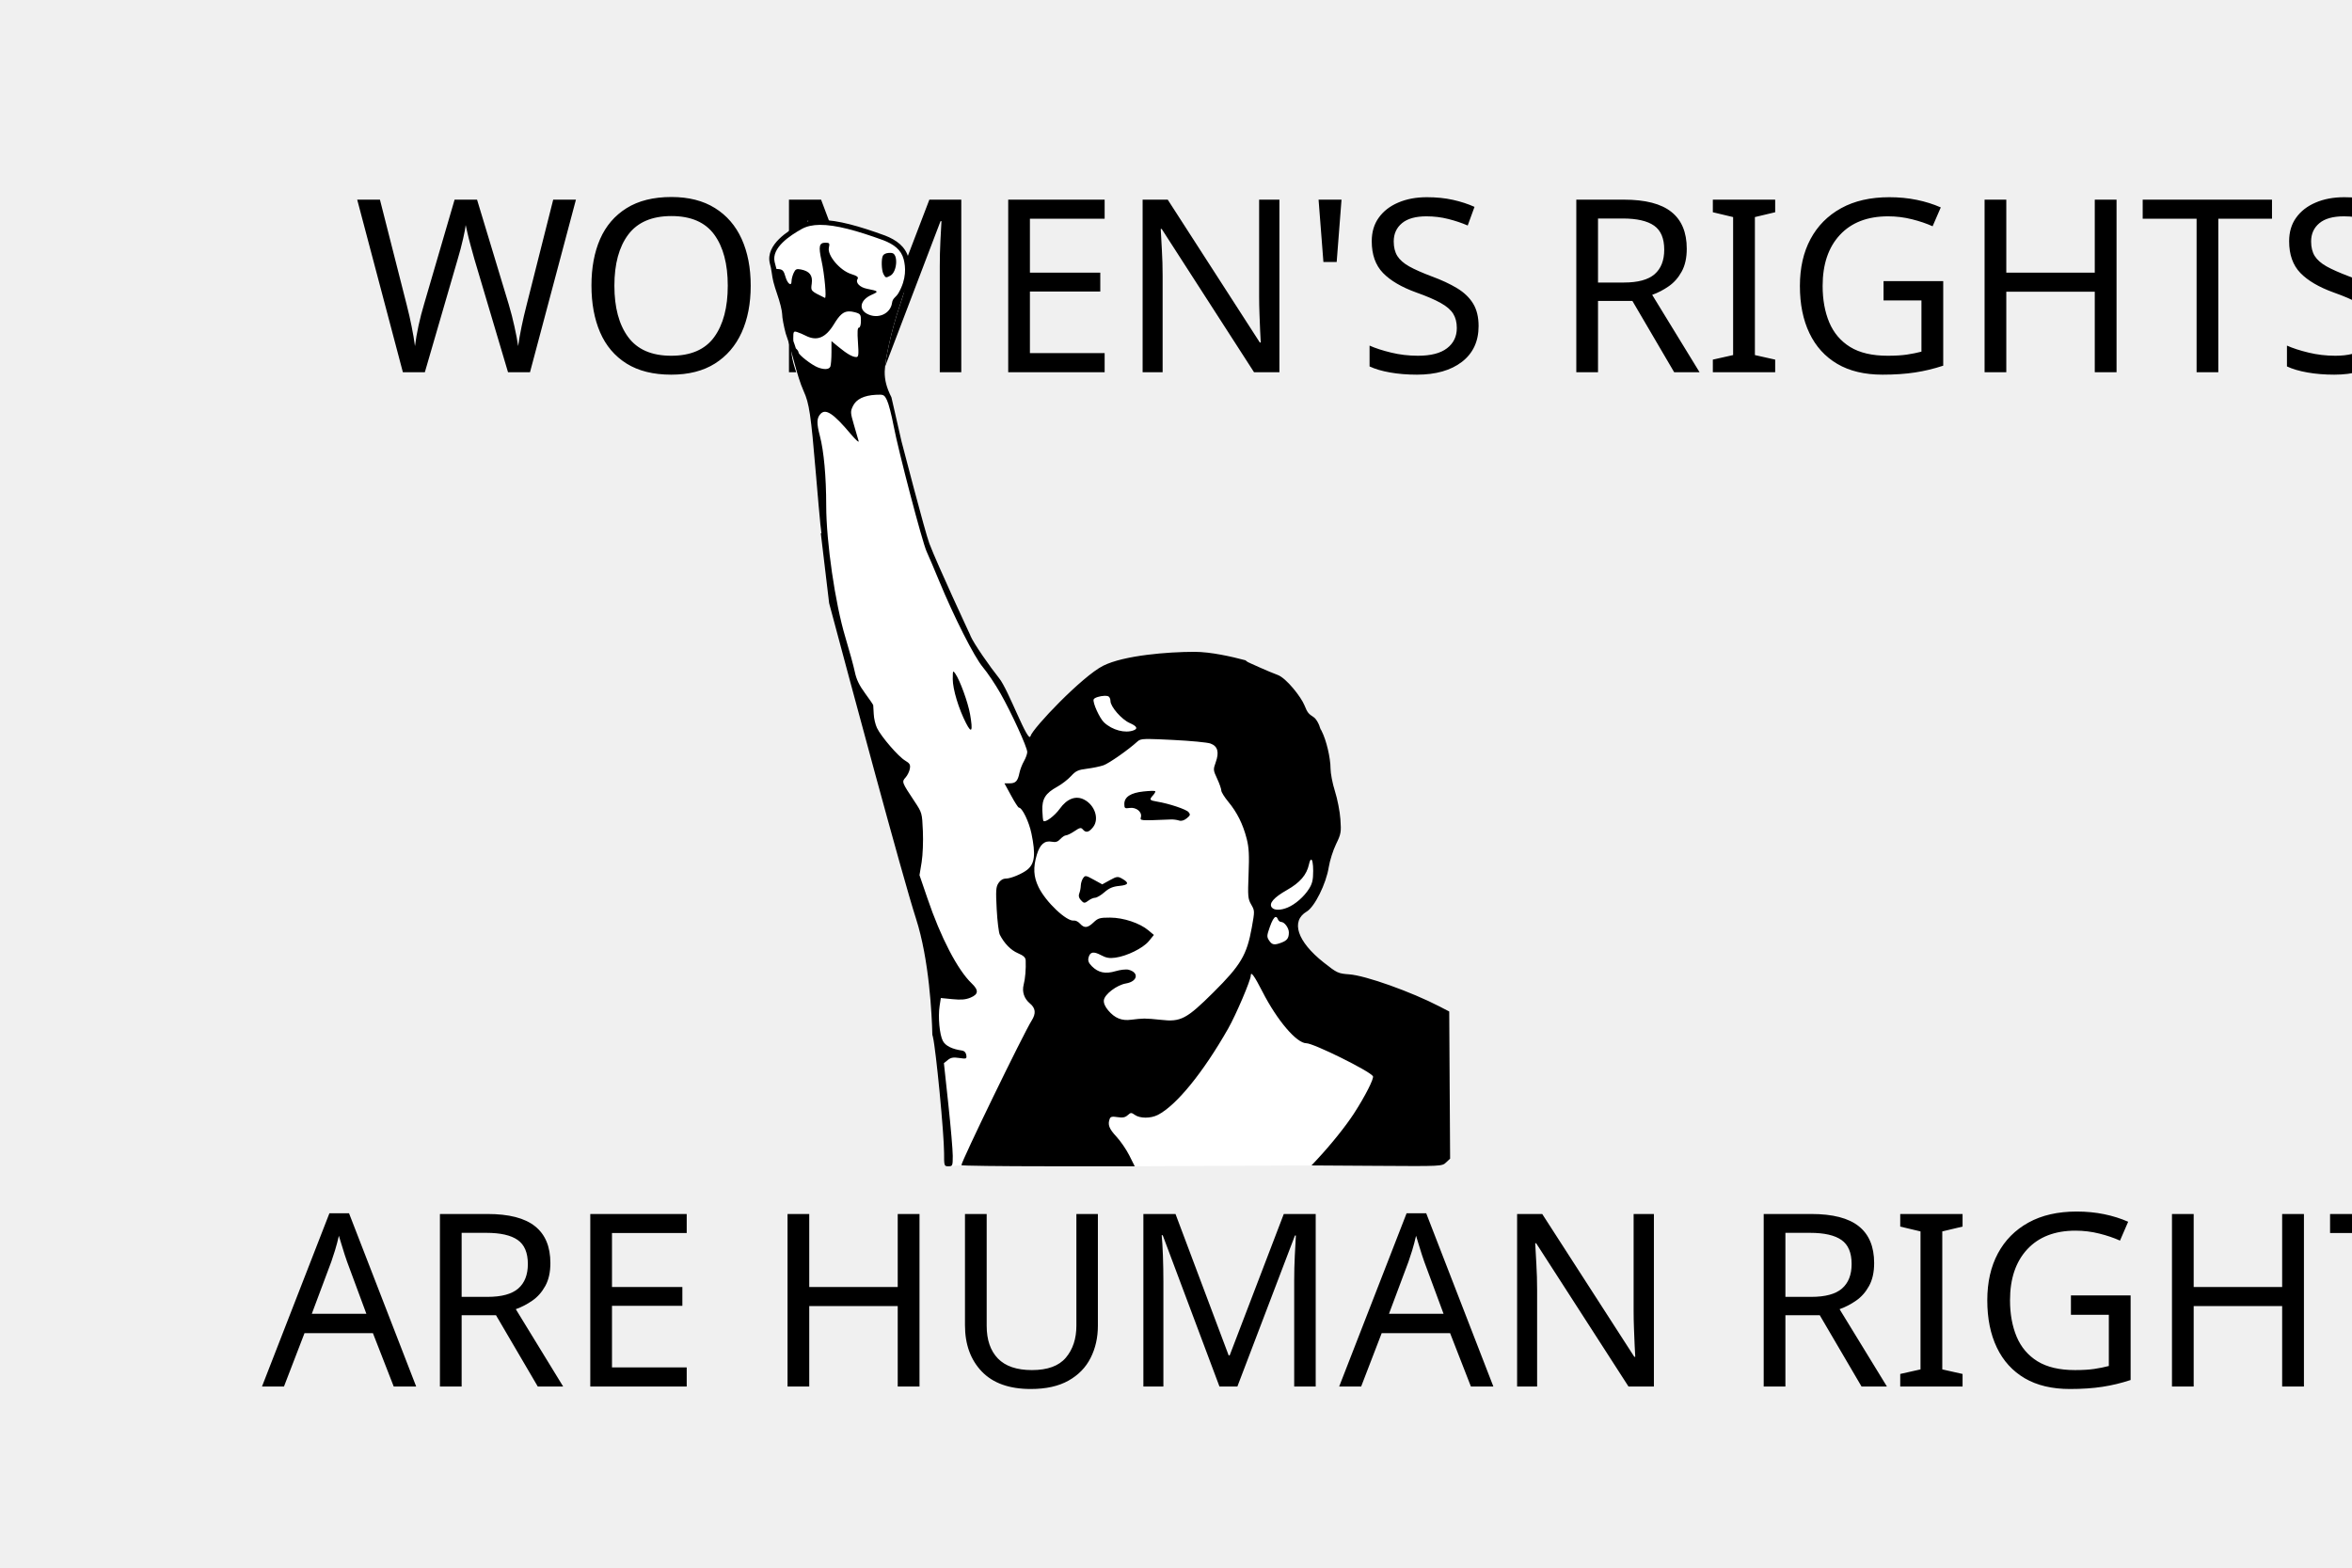
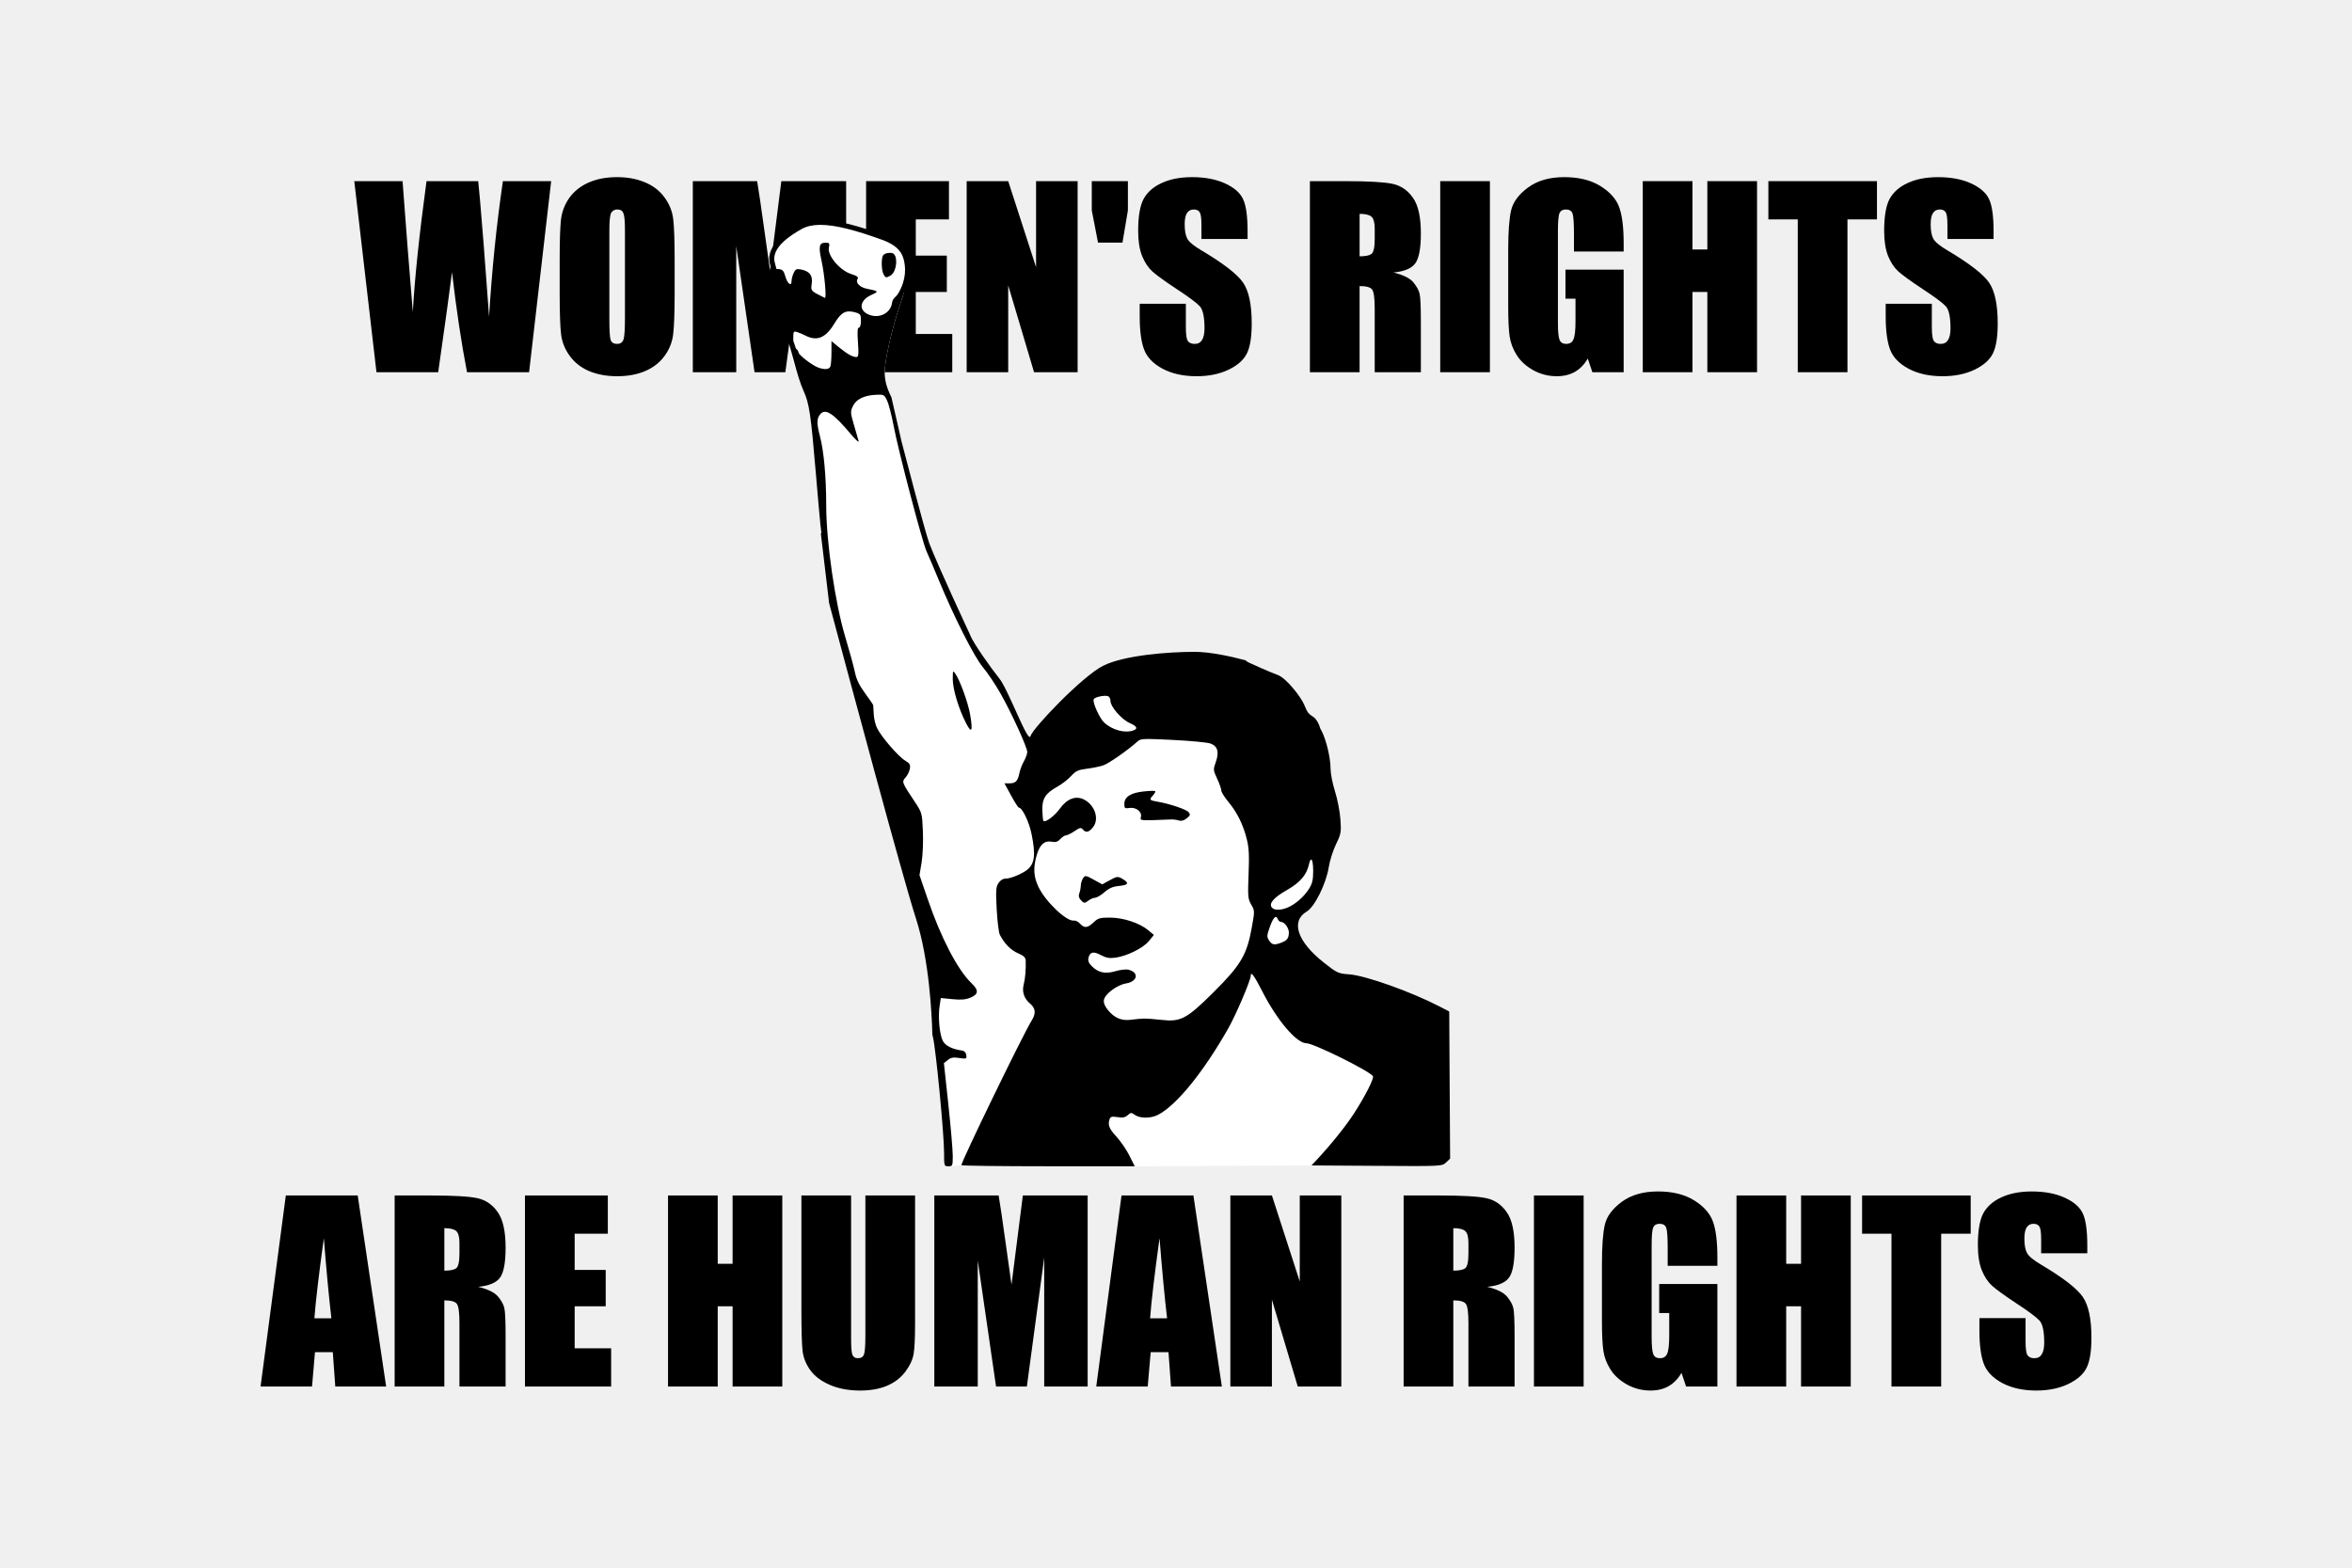
<svg xmlns="http://www.w3.org/2000/svg" width="6in" height="4in" viewBox="0 0 540 360" id="svg4154" version="1.1">
  <defs id="defs4156" />
  <g id="layer1" transform="translate(0,-692.3622)">
-     <text xml:space="preserve" style="font-style:normal;font-weight:normal;font-size:55.501px;line-height:0%;font-family:sans-serif;text-align:start;letter-spacing:0px;word-spacing:0px;text-anchor:start;fill:#000000;fill-opacity:1;stroke:none;stroke-width:1px;stroke-linecap:butt;stroke-linejoin:miter;stroke-opacity:1" x="81.341" y="777.837" id="text4803">
-       <tspan id="tspan4805" x="81.341" y="777.837" style="font-style:normal;font-variant:normal;font-weight:normal;font-stretch:condensed;font-family:Impact;-inkscape-font-specification:'Impact Condensed'">WOMEN'S RIGHTS</tspan>
-     </text>
-     <text id="text9567" y="1010.763" x="60.149" style="font-style:normal;font-weight:normal;font-size:55.501px;line-height:0%;font-family:sans-serif;text-align:start;letter-spacing:0px;word-spacing:0px;text-anchor:start;fill:#000000;fill-opacity:1;stroke:none;stroke-width:1px;stroke-linecap:butt;stroke-linejoin:miter;stroke-opacity:1" xml:space="preserve">
-       <tspan style="font-style:normal;font-variant:normal;font-weight:normal;font-stretch:condensed;font-family:Impact;-inkscape-font-specification:'Impact Condensed'" y="1010.763" x="60.149" id="tspan9569">ARE HUMAN RIGHTS</tspan>
-     </text>
+     <g style="font-style:normal;font-weight:normal;font-size:55.501px;line-height:0%;font-family:sans-serif;text-align:start;letter-spacing:0px;word-spacing:0px;text-anchor:start;fill:#000000;fill-opacity:1;stroke:none;stroke-width:1px;stroke-linecap:butt;stroke-linejoin:miter;stroke-opacity:1" id="text4803">
+       <path d="m 126.544,733.962 -5.068,43.875 -14.255,0 q -1.951,-10.108 -3.442,-22.981 -0.678,5.501 -3.171,22.981 l -14.173,0 -5.095,-43.875 11.084,0 1.165,15.312 1.192,14.77 q 0.623,-11.463 3.144,-30.081 l 11.87,0 q 0.244,1.924 1.247,14.472 l 1.247,16.667 q 0.949,-15.908 3.171,-31.138 l 11.084,0 z" style="font-style:normal;font-variant:normal;font-weight:normal;font-stretch:condensed;font-family:Impact;-inkscape-font-specification:'Impact Condensed'" id="path4170" />
+       <path d="m 154.891,759.653 q 0,6.612 -0.325,9.377 -0.298,2.737 -1.951,5.014 -1.626,2.276 -4.417,3.496 -2.791,1.22 -6.504,1.22 -3.523,0 -6.341,-1.138 -2.791,-1.165 -4.499,-3.469 -1.707,-2.304 -2.033,-5.014 -0.325,-2.71 -0.325,-9.485 l 0,-7.507 q 0,-6.612 0.298,-9.35 0.325,-2.764 1.951,-5.041 1.653,-2.276 4.444,-3.496 2.791,-1.22 6.504,-1.22 3.523,0 6.314,1.165 2.818,1.138 4.526,3.442 1.707,2.304 2.033,5.014 0.325,2.71 0.325,9.485 l 0,7.507 z m -11.409,-14.417 q 0,-3.062 -0.352,-3.902 -0.325,-0.867 -1.382,-0.867 -0.894,0 -1.382,0.705 -0.461,0.678 -0.461,4.065 l 0,20.488 q 0,3.821 0.298,4.715 0.325,0.894 1.463,0.894 1.165,0 1.491,-1.03 0.325,-1.03 0.325,-4.905 l 0,-20.163 z" style="font-style:normal;font-variant:normal;font-weight:normal;font-stretch:condensed;font-family:Impact;-inkscape-font-specification:'Impact Condensed'" id="path4172" />
+       <path d="m 194.268,733.962 0,43.875 -9.973,0 0,-29.621 -3.984,29.621 -7.073,0 -4.201,-28.943 0,28.943 -9.973,0 0,-43.875 14.77,0 q 0.65,3.957 1.382,9.323 l 1.572,11.165 2.602,-20.488 14.878,0 z" style="font-style:normal;font-variant:normal;font-weight:normal;font-stretch:condensed;font-family:Impact;-inkscape-font-specification:'Impact Condensed'" id="path4174" />
+       <path d="m 198.848,733.962 19.024,0 0,8.781 -7.615,0 0,8.32 7.127,0 0,8.347 -7.127,0 0,9.648 8.374,0 0,8.78 -19.783,0 0,-43.875 z" style="font-style:normal;font-variant:normal;font-weight:normal;font-stretch:condensed;font-family:Impact;-inkscape-font-specification:'Impact Condensed'" id="path4176" />
+       <path d="m 247.412,733.962 0,43.875 -10,0 -5.935,-19.946 0,19.946 -9.539,0 0,-43.875 9.539,0 6.396,19.756 0,-19.756 9.539,0 z" style="font-style:normal;font-variant:normal;font-weight:normal;font-stretch:condensed;font-family:Impact;-inkscape-font-specification:'Impact Condensed'" id="path4178" />
+       <path d="m 252.1,748.081 -1.436,-7.398 0,-6.721 8.293,0 0,6.721 -1.247,7.398 -5.61,0 z" style="font-style:normal;font-variant:normal;font-weight:normal;font-stretch:condensed;font-family:Impact;-inkscape-font-specification:'Impact Condensed'" id="path4180" />
+       <path d="m 286.436,747.241 -10.596,0 0,-3.252 q 0,-2.276 -0.406,-2.9 -0.407,-0.623 -1.355,-0.623 -1.03,0 -1.572,0.84 -0.515,0.84 -0.515,2.547 0,2.195 0.596,3.306 0.569,1.111 3.225,2.683 7.615,4.526 9.594,7.425 1.978,2.9 1.978,9.35 0,4.688 -1.111,6.911 -1.084,2.222 -4.228,3.74 -3.144,1.491 -7.317,1.491 -4.58,0 -7.832,-1.734 -3.225,-1.734 -4.228,-4.417 -1.003,-2.683 -1.003,-7.615 l 0,-2.873 10.596,0 0,5.339 q 0,2.466 0.434,3.171 0.461,0.705 1.599,0.705 1.138,0 1.68,-0.894 0.569,-0.894 0.569,-2.656 0,-3.875 -1.057,-5.068 -1.084,-1.192 -5.339,-3.984 -4.255,-2.818 -5.637,-4.092 -1.382,-1.274 -2.304,-3.523 -0.894,-2.249 -0.894,-5.745 0,-5.041 1.274,-7.371 1.301,-2.331 4.173,-3.631 2.873,-1.328 6.938,-1.328 4.444,0 7.561,1.436 3.144,1.436 4.146,3.631 1.03,2.168 1.03,7.398 l 0,1.734 z" style="font-style:normal;font-variant:normal;font-weight:normal;font-stretch:condensed;font-family:Impact;-inkscape-font-specification:'Impact Condensed'" id="path4182" />
+       <path d="m 300.745,733.962 8.076,0 q 8.076,0 10.921,0.623 2.873,0.623 4.661,3.198 1.816,2.547 1.816,8.157 0,5.122 -1.274,6.883 -1.274,1.762 -5.014,2.114 3.388,0.84 4.553,2.249 1.165,1.409 1.436,2.602 0.298,1.165 0.298,6.477 l 0,11.572 -10.596,0 0,-14.58 q 0,-3.523 -0.569,-4.363 -0.542,-0.84 -2.9,-0.84 l 0,19.783 -11.409,0 0,-43.875 z m 11.409,7.507 0,9.756 q 1.924,0 2.683,-0.515 0.786,-0.542 0.786,-3.442 l 0,-2.412 q 0,-2.087 -0.759,-2.737 -0.732,-0.65 -2.71,-0.65 z" style="font-style:normal;font-variant:normal;font-weight:normal;font-stretch:condensed;font-family:Impact;-inkscape-font-specification:'Impact Condensed'" id="path4184" />
+       <path d="m 342.073,733.962 0,43.875 -11.409,0 0,-43.875 11.409,0 z" style="font-style:normal;font-variant:normal;font-weight:normal;font-stretch:condensed;font-family:Impact;-inkscape-font-specification:'Impact Condensed'" id="path4186" />
+       <path d="m 372.778,750.114 -11.409,0 0,-3.984 q 0,-3.767 -0.325,-4.715 -0.325,-0.949 -1.545,-0.949 -1.057,0 -1.436,0.813 -0.379,0.813 -0.379,4.173 l 0,21.057 q 0,2.954 0.379,3.902 0.379,0.921 1.518,0.921 1.247,0 1.68,-1.057 0.461,-1.057 0.461,-4.119 l 0,-5.203 -2.304,0 0,-6.667 13.36,0 0,23.55 -7.182,0 -1.057,-3.144 q -1.165,2.033 -2.954,3.062 -1.762,1.003 -4.173,1.003 -2.873,0 -5.393,-1.382 -2.493,-1.409 -3.794,-3.469 -1.301,-2.06 -1.626,-4.309 -0.325,-2.276 -0.325,-6.802 l 0,-13.035 q 0,-6.287 0.678,-9.133 0.678,-2.846 3.875,-5.203 3.225,-2.385 8.32,-2.385 5.014,0 8.32,2.06 3.306,2.06 4.309,4.905 1.003,2.818 1.003,8.211 l 0,1.897 z" style="font-style:normal;font-variant:normal;font-weight:normal;font-stretch:condensed;font-family:Impact;-inkscape-font-specification:'Impact Condensed'" id="path4188" />
+       <path d="m 403.401,733.962 0,43.875 -11.409,0 0,-18.428 -3.415,0 0,18.428 -11.409,0 0,-43.875 11.409,0 0,15.691 3.415,0 0,-15.691 11.409,0 z" style="font-style:normal;font-variant:normal;font-weight:normal;font-stretch:condensed;font-family:Impact;-inkscape-font-specification:'Impact Condensed'" id="path4190" />
+       <path d="m 430.935,733.962 0,8.781 -6.775,0 0,35.095 -11.409,0 0,-35.095 -6.748,0 0,-8.781 24.932,0 z" style="font-style:normal;font-variant:normal;font-weight:normal;font-stretch:condensed;font-family:Impact;-inkscape-font-specification:'Impact Condensed'" id="path4192" />
+       <path d="m 457.71,747.241 -10.596,0 0,-3.252 q 0,-2.276 -0.406,-2.9 -0.407,-0.623 -1.355,-0.623 -1.03,0 -1.572,0.84 -0.515,0.84 -0.515,2.547 0,2.195 0.596,3.306 0.569,1.111 3.225,2.683 7.615,4.526 9.594,7.425 1.978,2.9 1.978,9.35 0,4.688 -1.111,6.911 -1.084,2.222 -4.228,3.74 -3.144,1.491 -7.317,1.491 -4.58,0 -7.832,-1.734 -3.225,-1.734 -4.228,-4.417 -1.003,-2.683 -1.003,-7.615 l 0,-2.873 10.596,0 0,5.339 q 0,2.466 0.434,3.171 0.461,0.705 1.599,0.705 1.138,0 1.68,-0.894 0.569,-0.894 0.569,-2.656 0,-3.875 -1.057,-5.068 -1.084,-1.192 -5.339,-3.984 -4.255,-2.818 -5.637,-4.092 -1.382,-1.274 -2.304,-3.523 -0.894,-2.249 -0.894,-5.745 0,-5.041 1.274,-7.371 1.301,-2.331 4.173,-3.631 2.873,-1.328 6.938,-1.328 4.444,0 7.561,1.436 3.144,1.436 4.146,3.631 1.03,2.168 1.03,7.398 l 0,1.734 z" style="font-style:normal;font-variant:normal;font-weight:normal;font-stretch:condensed;font-family:Impact;-inkscape-font-specification:'Impact Condensed'" id="path4194" />
+     </g>
+     <g style="font-style:normal;font-weight:normal;font-size:55.501px;line-height:0%;font-family:sans-serif;text-align:start;letter-spacing:0px;word-spacing:0px;text-anchor:start;fill:#000000;fill-opacity:1;stroke:none;stroke-width:1px;stroke-linecap:butt;stroke-linejoin:miter;stroke-opacity:1" id="text9567">
+       <path d="m 82.127,966.887 6.531,43.875 -11.68,0 -0.569,-7.886 -4.092,0 -0.678,7.886 -11.816,0 5.799,-43.875 16.504,0 z m -6.043,28.211 q -0.867,-7.453 -1.734,-18.401 -1.734,12.575 -2.168,18.401 l 3.902,0 z" style="font-style:normal;font-variant:normal;font-weight:normal;font-stretch:condensed;font-family:Impact;-inkscape-font-specification:'Impact Condensed'" id="path4141" />
+       <path d="m 90.609,966.887 8.076,0 q 8.076,0 10.921,0.623 2.873,0.623 4.661,3.198 1.816,2.547 1.816,8.157 0,5.122 -1.274,6.883 -1.274,1.762 -5.014,2.114 3.388,0.84 4.553,2.249 1.165,1.409 1.436,2.602 0.298,1.165 0.298,6.477 l 0,11.572 -10.596,0 0,-14.58 q 0,-3.523 -0.569,-4.363 -0.542,-0.84 -2.9,-0.84 l 0,19.783 -11.409,0 0,-43.875 z m 11.409,7.507 0,9.756 q 1.924,0 2.683,-0.515 0.786,-0.542 0.786,-3.442 l 0,-2.412 q 0,-2.087 -0.759,-2.737 -0.732,-0.65 -2.71,-0.65 z" style="font-style:normal;font-variant:normal;font-weight:normal;font-stretch:condensed;font-family:Impact;-inkscape-font-specification:'Impact Condensed'" id="path4143" />
+       <path d="m 120.528,966.887 19.024,0 0,8.78 -7.615,0 0,8.32 7.127,0 0,8.347 -7.127,0 0,9.648 8.374,0 0,8.78 -19.783,0 0,-43.875 z" style="font-style:normal;font-variant:normal;font-weight:normal;font-stretch:condensed;font-family:Impact;-inkscape-font-specification:'Impact Condensed'" id="path4145" />
+       <path d="m 179.607,966.887 0,43.875 -11.409,0 0,-18.428 -3.415,0 0,18.428 -11.409,0 0,-43.875 11.409,0 0,15.691 3.415,0 0,-15.691 11.409,0 z" style="font-style:normal;font-variant:normal;font-weight:normal;font-stretch:condensed;font-family:Impact;-inkscape-font-specification:'Impact Condensed'" id="path4147" />
+       <path d="m 210.095,966.887 0,29.323 q 0,4.986 -0.325,7.019 -0.325,2.005 -1.924,4.146 -1.599,2.114 -4.228,3.225 -2.602,1.084 -6.152,1.084 -3.93,0 -6.938,-1.301 -3.008,-1.301 -4.499,-3.388 -1.491,-2.087 -1.762,-4.39 -0.271,-2.331 -0.271,-9.756 l 0,-25.962 11.409,0 0,32.9 q 0,2.873 0.298,3.686 0.325,0.786 1.274,0.786 1.084,0 1.382,-0.867 0.325,-0.894 0.325,-4.173 l 0,-32.331 11.409,0 z" style="font-style:normal;font-variant:normal;font-weight:normal;font-stretch:condensed;font-family:Impact;-inkscape-font-specification:'Impact Condensed'" id="path4149" />
+       <path d="m 249.715,966.887 0,43.875 -9.973,0 0,-29.621 -3.984,29.621 -7.073,0 -4.201,-28.943 0,28.943 -9.973,0 0,-43.875 14.77,0 q 0.65,3.957 1.382,9.323 l 1.572,11.165 2.602,-20.488 14.878,0 z" style="font-style:normal;font-variant:normal;font-weight:normal;font-stretch:condensed;font-family:Impact;-inkscape-font-specification:'Impact Condensed'" id="path4151" />
+       <path d="m 273.997,966.887 6.531,43.875 -11.68,0 -0.569,-7.886 -4.092,0 -0.678,7.886 -11.816,0 5.799,-43.875 16.504,0 z m -6.043,28.211 q -0.867,-7.453 -1.734,-18.401 -1.734,12.575 -2.168,18.401 l 3.902,0 z" style="font-style:normal;font-variant:normal;font-weight:normal;font-stretch:condensed;font-family:Impact;-inkscape-font-specification:'Impact Condensed'" id="path4153" />
+       <path d="m 307.954,966.887 0,43.875 -10,0 -5.935,-19.946 0,19.946 -9.539,0 0,-43.875 9.539,0 6.396,19.756 0,-19.756 9.539,0 z" style="font-style:normal;font-variant:normal;font-weight:normal;font-stretch:condensed;font-family:Impact;-inkscape-font-specification:'Impact Condensed'" id="path4155" />
+       <path d="m 322.263,966.887 8.076,0 q 8.076,0 10.921,0.623 2.873,0.623 4.661,3.198 1.816,2.547 1.816,8.157 0,5.122 -1.274,6.883 -1.274,1.762 -5.014,2.114 3.388,0.84 4.553,2.249 1.165,1.409 1.436,2.602 0.298,1.165 0.298,6.477 l 0,11.572 -10.596,0 0,-14.58 q 0,-3.523 -0.569,-4.363 -0.542,-0.84 -2.9,-0.84 l 0,19.783 -11.409,0 0,-43.875 z m 11.409,7.507 0,9.756 q 1.924,0 2.683,-0.515 0.786,-0.542 0.786,-3.442 l 0,-2.412 q 0,-2.087 -0.759,-2.737 -0.732,-0.65 -2.71,-0.65 z" style="font-style:normal;font-variant:normal;font-weight:normal;font-stretch:condensed;font-family:Impact;-inkscape-font-specification:'Impact Condensed'" id="path4157" />
+       <path d="m 363.591,966.887 0,43.875 -11.409,0 0,-43.875 11.409,0 z" style="font-style:normal;font-variant:normal;font-weight:normal;font-stretch:condensed;font-family:Impact;-inkscape-font-specification:'Impact Condensed'" id="path4159" />
+       <path d="m 394.296,983.039 -11.409,0 0,-3.984 q 0,-3.767 -0.325,-4.715 -0.325,-0.949 -1.545,-0.949 -1.057,0 -1.436,0.813 -0.379,0.813 -0.379,4.173 l 0,21.057 q 0,2.954 0.379,3.902 0.379,0.921 1.518,0.921 1.247,0 1.68,-1.057 0.461,-1.057 0.461,-4.119 l 0,-5.203 -2.304,0 0,-6.667 13.36,0 0,23.55 -7.182,0 -1.057,-3.144 q -1.165,2.033 -2.954,3.062 -1.762,1.003 -4.173,1.003 -2.873,0 -5.393,-1.382 -2.493,-1.409 -3.794,-3.469 -1.301,-2.06 -1.626,-4.309 -0.325,-2.276 -0.325,-6.802 l 0,-13.035 q 0,-6.287 0.678,-9.133 0.678,-2.846 3.875,-5.203 3.225,-2.385 8.32,-2.385 5.014,0 8.32,2.06 3.306,2.06 4.309,4.905 1.003,2.818 1.003,8.211 l 0,1.897 z" style="font-style:normal;font-variant:normal;font-weight:normal;font-stretch:condensed;font-family:Impact;-inkscape-font-specification:'Impact Condensed'" id="path4161" />
+       <path d="m 424.919,966.887 0,43.875 -11.409,0 0,-18.428 -3.415,0 0,18.428 -11.409,0 0,-43.875 11.409,0 0,15.691 3.415,0 0,-15.691 11.409,0 z" style="font-style:normal;font-variant:normal;font-weight:normal;font-stretch:condensed;font-family:Impact;-inkscape-font-specification:'Impact Condensed'" id="path4163" />
+       <path d="m 452.453,966.887 0,8.78 -6.775,0 0,35.095 -11.409,0 0,-35.095 -6.748,0 0,-8.78 24.932,0 z" style="font-style:normal;font-variant:normal;font-weight:normal;font-stretch:condensed;font-family:Impact;-inkscape-font-specification:'Impact Condensed'" id="path4165" />
+       <path d="m 479.228,980.166 -10.596,0 0,-3.252 q 0,-2.276 -0.407,-2.9 -0.406,-0.623 -1.355,-0.623 -1.03,0 -1.572,0.84 -0.515,0.84 -0.515,2.547 0,2.195 0.596,3.306 0.569,1.111 3.225,2.683 7.615,4.526 9.594,7.425 1.978,2.9 1.978,9.35 0,4.688 -1.111,6.911 -1.084,2.222 -4.228,3.74 -3.144,1.49 -7.317,1.49 -4.58,0 -7.832,-1.734 -3.225,-1.734 -4.228,-4.417 -1.003,-2.683 -1.003,-7.615 l 0,-2.873 10.596,0 0,5.339 q 0,2.466 0.434,3.171 0.461,0.705 1.599,0.705 1.138,0 1.68,-0.894 0.569,-0.894 0.569,-2.656 0,-3.875 -1.057,-5.068 -1.084,-1.192 -5.339,-3.984 -4.255,-2.818 -5.637,-4.092 -1.382,-1.274 -2.304,-3.523 -0.894,-2.249 -0.894,-5.745 0,-5.041 1.274,-7.371 1.301,-2.331 4.173,-3.631 2.873,-1.328 6.938,-1.328 4.444,0 7.561,1.436 3.144,1.436 4.146,3.631 1.03,2.168 1.03,7.398 l 0,1.734 z" style="font-style:normal;font-variant:normal;font-weight:normal;font-stretch:condensed;font-family:Impact;-inkscape-font-specification:'Impact Condensed'" id="path4167" />
+     </g>
    <g id="g9708" transform="matrix(0.3824352,0,0,0.3824352,120.95,662.564)">
      <path id="path9710" d="m 175.88,211.44 c -4.494,0.049 -8.357,0.878 -11.531,2.656 -6.768,3.791 -19.23,11.543 -17.031,21.438 0.35,1.575 0.839,3.285 1.344,5.031 0.003,0.01 -0.003,0.022 0,0.031 -0.067,0.382 -0.097,0.874 -0.094,1.5 0.008,1.612 1.392,6.887 3.094,11.75 1.701,4.864 3.107,10.466 3.125,12.469 0.017,2.003 0.969,7.178 2.094,11.469 1.125,4.292 2.022,9.48 2.031,11.531 0.02,4.303 3.112,14.231 7.312,23.5 3.342,7.374 4.283,13.544 7.344,49.75 1.161,13.733 2.354,27.356 2.688,30.25 l 0.625,5.25 -0.375,0.094 5,41.969 c 11.967,44.752 43.994,164.19 52.094,189.22 8.003,24.738 9.576,57.866 9.875,69.906 0.113,0.445 0.237,0.9 0.344,1.344 1.821,7.581 6.676,58.07 6.688,69.531 0.01,7.905 2.594,8.094 2.594,8.094 l 7.812,-0.656 c 0,0 23.412,0.656 52.031,0.656 l 52.031,0 106.12,-0.5 39.188,0.25 c 39.085,0.272 39.167,0.249 41.594,-2.031 l 2.438,-2.281 -0.281,-44.188 -0.25,-44.188 -5.719,-2.969 c -17.2,-8.909 -44.432,-18.614 -54.312,-19.344 -6.692,-0.495 -7.268,-0.746 -15.375,-7.156 -15.832,-12.519 -19.919,-24.784 -10.125,-30.562 4.738,-2.795 11.618,-16.662 13.188,-26.562 0.63,-3.978 2.607,-10.201 4.375,-13.844 3.021,-6.223 3.186,-7.142 2.625,-15.094 -0.329,-4.656 -1.82,-12.205 -3.281,-16.781 -1.461,-4.575 -2.609,-10.639 -2.625,-13.5 -0.036,-6.606 -2.519,-17.056 -5.312,-22.531 -0.181,-0.355 -0.32,-0.638 -0.469,-0.938 l -0.188,-0.125 c 0,0 -0.109,-0.335 -0.219,-0.688 -0.278,-0.603 -0.435,-1.033 -0.438,-1.281 -0.682,-1.771 -1.878,-4.273 -3.625,-5.438 -2.865,-1.91 -3.559,-2.382 -5.469,-7.156 -1.91,-4.774 -10.779,-16.215 -16.031,-18.125 -5.252,-1.91 -16.719,-7.156 -16.719,-7.156 l -0.031,-0.062 c -1.012,-0.331 -1.795,-0.832 -2.625,-1.594 -8.323,-2.214 -20.834,-5.062 -30.562,-5.062 -15.95,0 -42.33,2.103 -54.812,8.344 -12.482,6.241 -42.269,37.427 -43.656,42.281 -1.387,4.854 -13.171,-27.722 -18.719,-34.656 -5.548,-6.935 -15.264,-20.802 -17.344,-25.656 -0.027,-0.063 -0.029,-0.134 -0.031,-0.219 -0.656,-1.407 -19.518,-41.84 -24.625,-55.188 -2.533,-6.62 -16.688,-61.25 -16.688,-61.25 l -6.062,-26.5 c -2.967,-5.832 -4.118,-10.504 -4.031,-15.438 0.126,-7.203 4.284,-25.536 8.75,-38.75 1.634,-4.833 2.969,-9.2 2.969,-9.656 0,-0.097 -0.237,-0.435 -0.562,-0.875 4.887,-16.871 3.903,-25.404 -11.656,-31.062 -15.631,-5.684 -28.613,-9.357 -38.5,-9.25 z" style="fill:#ffffff" />
      <path id="path9712" style="color:#000000;text-indent:0;text-transform:none;block-progression:tb" d="m 175.84,209.94 c -4.669,0.05 -8.765,0.909 -12.219,2.844 -3.422,1.917 -8.35,4.858 -12.219,8.688 -3.869,3.829 -6.81,8.761 -5.562,14.375 1.187,3.933 1.278,7.811 2.188,11.281 0.571,2.173 1.354,4.747 2.219,7.219 0.834,2.384 1.602,4.978 2.156,7.188 0.554,2.21 0.869,4.119 0.875,4.781 0.021,2.456 1.009,7.467 2.156,11.844 4.122,11.347 6.305,24.654 10.781,34.656 3.342,7.374 4.283,13.544 7.344,49.75 1.161,13.733 2.354,27.356 2.688,30.25 l 0.625,5.25 -0.375,0.094 5,41.969 c 11.967,44.752 43.994,164.19 52.094,189.22 8.003,24.738 9.576,57.866 9.875,69.906 0.113,0.445 0.237,0.9 0.344,1.344 1.821,7.581 6.676,58.07 6.688,69.531 0.01,7.905 0.044,8.094 2.594,8.094 2.487,0 2.625,-0.252 2.625,-6.25 0,-3.45 -1.201,-17.426 -2.656,-31 l -2.656,-24.688 2.344,-1.875 c 1.841,-1.495 3.309,-1.753 6.875,-1.219 4.313,0.647 4.544,0.534 4.219,-1.75 -0.208,-1.464 -1.171,-2.507 -2.438,-2.688 -6.15,-0.878 -10.113,-2.86 -11.656,-5.844 -1.963,-3.797 -2.934,-14.232 -1.938,-20.875 l 0.75,-4.844 7,0.688 c 5.218,0.514 7.946,0.273 10.844,-0.938 4.81,-2.01 4.985,-4.434 0.656,-8.562 -8.428,-8.038 -18.586,-27.579 -26.562,-51.094 l -4.75,-13.875 1.281,-7.75 c 0.701,-4.346 1.022,-12.599 0.75,-18.719 -0.484,-10.894 -0.455,-10.938 -5.125,-17.969 -7.509,-11.307 -7.643,-11.588 -5.281,-14.188 1.121,-1.234 2.272,-3.554 2.562,-5.188 0.447,-2.509 0.016,-3.312 -2.844,-5 -4.015,-2.369 -14.307,-14.281 -16.844,-19.531 -0.984,-2.036 -1.87,-5.8 -1.969,-8.375 -0.099,-2.575 -0.238,-4.978 -0.312,-5.344 -0.075,-0.366 -2.292,-3.625 -4.938,-7.219 -3.498,-4.752 -5.159,-8.243 -6.125,-12.844 -0.731,-3.479 -3.304,-12.895 -5.719,-20.906 -6.072,-20.145 -11.422,-56.95 -11.438,-78.875 -0.013,-17.384 -1.392,-32.637 -3.812,-41.844 -1.998,-7.6 -1.924,-10.651 0.344,-13.156 3.13,-3.458 7.77,-0.374 18.281,12.125 2.87,3.413 4.983,5.281 4.656,4.156 -0.327,-1.124 -1.607,-5.558 -2.844,-9.812 -2.114,-7.268 -2.165,-7.923 -0.594,-11.219 1.964,-4.119 6.621,-6.41 13.812,-6.781 4.701,-0.242 5.022,-0.067 6.688,3.406 0.96,2.003 2.716,8.768 3.906,15.062 2.877,15.211 17.244,69.997 19.844,75.656 1.131,2.461 4.488,10.316 7.438,17.469 8.986,21.792 21.145,45.822 26.375,52.031 2.651,3.147 7.382,10.158 10.469,15.594 6.681,11.765 16.125,32.424 16.125,35.281 0,1.116 -0.88,3.608 -1.969,5.5 -1.089,1.892 -2.311,5.06 -2.719,7.062 -0.998,4.902 -2.268,6.25 -5.906,6.25 l -3.094,0 3.969,7.281 c 2.163,4.005 4.275,7.312 4.719,7.312 1.973,0 6.056,8.43 7.531,15.562 2.597,12.558 1.998,18.008 -2.438,21.656 -2.968,2.441 -9.915,5.352 -12.812,5.375 -1.878,0.015 -3.411,0.961 -4.562,2.719 -1.498,2.285 -1.663,4.418 -1.062,15.656 0.384,7.183 1.243,14.117 1.875,15.344 2.735,5.311 6.628,9.274 10.875,11.094 3.409,1.461 4.581,2.566 4.656,4.344 0.216,5.098 -0.252,10.879 -1.219,14.594 -1.086,4.174 0.293,8.349 3.75,11.219 3.446,2.86 3.766,5.999 1.062,10.281 -4.897,7.757 -42.188,84.521 -42.188,86.844 0,0.343 23.412,0.656 52.031,0.656 l 52.031,0 -3.25,-6.5 c -1.795,-3.576 -5.308,-8.681 -7.812,-11.375 -4.385,-4.716 -5.284,-7.149 -3.938,-10.656 0.489,-1.275 1.55,-1.475 4.719,-0.969 3.076,0.492 4.561,0.171 6.062,-1.188 1.835,-1.661 2.153,-1.659 4.344,-0.125 3.057,2.141 9.441,2.155 13.688,0 11.1,-5.635 27.193,-25.361 42.281,-51.875 4.685,-8.234 13.562,-29.068 13.562,-31.781 0,-2.83 2.121,0.042 7.031,9.656 8.768,17.17 20.488,30.938 26.344,30.938 4.341,0 38.057,16.688 39.969,19.781 0.781,1.264 -4.729,12.137 -11.375,22.375 -4.975,7.664 -13.55,18.378 -22.094,27.562 l -3.406,3.656 39.188,0.25 c 39.085,0.272 39.167,0.249 41.594,-2.031 l 2.438,-2.281 -0.281,-44.188 -0.25,-44.188 -5.719,-2.969 c -17.2,-8.909 -44.432,-18.614 -54.312,-19.344 -6.692,-0.495 -7.268,-0.746 -15.375,-7.156 -15.832,-12.519 -19.919,-24.784 -10.125,-30.562 4.738,-2.795 11.618,-16.662 13.188,-26.562 0.63,-3.978 2.607,-10.201 4.375,-13.844 3.021,-6.223 3.186,-7.142 2.625,-15.094 -0.329,-4.656 -1.82,-12.205 -3.281,-16.781 -1.461,-4.575 -2.609,-10.639 -2.625,-13.5 -0.036,-6.606 -2.519,-17.056 -5.312,-22.531 -0.181,-0.355 -0.32,-0.638 -0.469,-0.937 l -0.188,-0.125 c 0,0 -0.109,-0.335 -0.219,-0.688 -0.278,-0.603 -0.435,-1.033 -0.438,-1.281 -0.682,-1.771 -1.878,-4.273 -3.625,-5.438 -2.865,-1.91 -3.559,-2.382 -5.469,-7.156 -1.91,-4.774 -10.779,-16.215 -16.031,-18.125 -5.252,-1.91 -16.719,-7.156 -16.719,-7.156 l -0.031,-0.062 c -1.012,-0.331 -1.795,-0.832 -2.625,-1.594 -8.323,-2.214 -20.834,-5.062 -30.562,-5.062 -15.95,0 -42.33,2.103 -54.812,8.344 -12.482,6.241 -42.269,37.427 -43.656,42.281 -1.387,4.854 -13.171,-27.722 -18.719,-34.656 -5.548,-6.935 -15.264,-20.802 -17.344,-25.656 -0.027,-0.063 -0.029,-0.134 -0.031,-0.219 -0.656,-1.407 -19.518,-41.84 -24.625,-55.188 -2.533,-6.62 -16.688,-61.25 -16.688,-61.25 l -6.062,-26.5 c -2.967,-5.832 -4.118,-10.504 -4.031,-15.438 0.126,-7.203 4.284,-25.536 8.75,-38.75 1,-2.96 1.835,-5.623 2.375,-7.438 3.704,-9.457 4.593,-16.501 3.156,-22 -1.791,-6.857 -7.277,-10.88 -14.25,-13.562 l -0.031,0 c -15.344,-5.58 -28.145,-9.226 -38.312,-9.281 l -0.062,-0.062 z m 0.062,3 c 9.495,-0.103 22.375,3.499 37.938,9.156 0.01,0.004 0.021,-0.004 0.031,0 6.538,2.519 10.885,5.793 12.375,11.5 1.2,4.597 1.8,11.724 -3.094,20.25 -1.498,2.609 -3.479,2.971 -3.875,5.875 -0.912,6.685 -8.574,10.064 -15,6.625 -5.295,-2.834 -3.998,-8.396 2.656,-11.375 4.551,-2.038 4.432,-2.228 -2.844,-3.688 -4.14,-0.831 -6.87,-3.64 -5.562,-5.75 0.753,-1.215 -0.096,-1.891 -3.938,-3.125 -6.631,-2.13 -14.249,-11.171 -13.25,-15.719 0.598,-2.721 0.392,-3.031 -2.062,-3.031 -3.772,0 -4.241,2.138 -2.344,10.781 1.815,8.266 3.137,22.901 2,22.344 -8.673,-4.252 -8.492,-4.092 -7.875,-8.594 0.671,-4.898 -1.265,-7.422 -6.5,-8.469 -2.639,-0.528 -3.315,-0.171 -4.375,2.156 -0.686,1.506 -1.25,3.679 -1.25,4.844 0,3.483 -2.486,1.574 -3.719,-2.844 -0.917,-3.286 -1.64,-4.11 -3.875,-4.375 -0.607,-0.072 -1.093,-0.123 -1.469,-0.094 -0.422,-1.468 -0.808,-2.9 -1.094,-4.188 -0.951,-4.28 1.246,-8.157 4.75,-11.625 3.504,-3.468 8.185,-6.313 11.531,-8.188 2.896,-1.622 6.525,-2.422 10.844,-2.469 z m 42.25,16.812 c -0.294,-0.007 -0.602,0.012 -0.875,0.031 -1.64,0.117 -2.866,0.667 -3.438,1.562 -1.133,1.774 -0.955,8.846 0.281,11.156 1.24,2.316 1.482,2.367 4.094,0.969 4.197,-2.246 4.884,-13.281 0.844,-13.656 -0.314,-0.029 -0.612,-0.057 -0.906,-0.062 z m -24.969,35.156 c 1.076,-0.04 2.291,0.092 3.656,0.469 3.477,0.96 3.75,1.354 3.75,5.188 0,2.403 -0.521,4.094 -1.219,4.094 -0.855,0 -1.009,2.517 -0.562,8.844 0.528,7.486 0.336,8.812 -1,8.812 -2.214,0 -5.391,-1.777 -10.531,-5.969 l -4.375,-3.594 0,6.781 c 0,3.741 -0.309,7.564 -0.656,8.469 -0.705,1.837 -3.789,2.013 -7.656,0.469 -3.643,-1.454 -11.398,-7.48 -11.438,-8.875 -0.017,-0.645 -0.735,-1.725 -1.594,-2.438 -0.01,-0.009 -0.021,-0.022 -0.031,-0.031 -0.229,-0.705 -0.422,-1.365 -0.688,-2.125 -0.267,-0.764 -0.538,-1.534 -0.812,-2.312 -0.038,-0.469 -0.062,-0.959 -0.062,-1.469 0,-4.316 0.19,-4.58 2.375,-3.906 1.287,0.397 3.58,1.402 5.125,2.188 6.739,3.427 11.962,1.252 16.938,-6.938 3.28,-5.399 5.552,-7.538 8.781,-7.656 z m 62.938,216.28 c -0.384,0.002 -0.406,1.29 -0.406,4.531 0,6.043 3.58,17.913 8,26.469 3.382,6.548 4.169,4.803 2.406,-5.344 -1.233,-7.097 -6.086,-20.456 -8.875,-24.438 -0.549,-0.784 -0.894,-1.22 -1.125,-1.219 z m 90.719,14.531 c 0.879,-0.025 1.672,0.074 2.219,0.281 0.715,0.272 1.344,1.56 1.344,2.875 0,3.392 6.728,11.084 11.531,13.188 4.311,1.888 5.098,3.342 2.406,4.375 -5.097,1.956 -12.832,-0.083 -17.781,-4.719 -2.699,-2.529 -6.97,-11.968 -6.25,-13.844 0.406,-1.058 3.893,-2.08 6.531,-2.156 z m 25.188,25.938 c 0.504,-0.011 1.068,-0.004 1.688,0 2.974,0.022 7.388,0.232 14.156,0.562 10.561,0.516 20.7,1.481 22.562,2.156 4.332,1.569 5.355,5.137 3.156,11.25 -1.575,4.381 -1.528,4.745 0.875,9.906 1.373,2.95 2.469,6.123 2.469,7.062 0.01,0.939 1.91,4.001 4.219,6.781 5.217,6.283 8.795,13.41 11.031,22.188 1.367,5.368 1.574,9.791 1.125,21.312 -0.521,13.365 -0.388,14.776 1.594,18.219 2.131,3.702 2.127,3.831 0.312,13.906 -2.937,16.315 -6.592,22.478 -23,38.781 -16.168,16.064 -19.654,17.897 -31.562,16.5 -3.776,-0.443 -8.283,-0.773 -10,-0.75 -1.717,0.023 -5.206,0.333 -7.781,0.688 -5.72,0.787 -9.903,-0.936 -13.875,-5.656 -1.855,-2.205 -2.767,-4.332 -2.562,-6.062 0.418,-3.54 7.786,-9.134 13.281,-10.062 7.054,-1.192 8.002,-6.61 1.469,-8.25 -1.428,-0.358 -4.894,0.036 -7.719,0.875 -6.101,1.812 -10.334,0.948 -14.219,-2.938 -1.923,-1.923 -2.493,-3.317 -2.031,-5.156 0.889,-3.543 2.968,-3.946 7.531,-1.5 3.023,1.62 5.049,1.982 8.562,1.5 6.978,-0.956 16.581,-5.682 20.094,-9.906 l 3.062,-3.75 -3.281,-2.75 c -5.139,-4.341 -14.949,-7.636 -23,-7.656 -6.178,-0.015 -7.281,0.332 -9.938,2.875 -3.562,3.409 -5.551,3.594 -8.125,0.75 -1.052,-1.163 -2.679,-2.004 -3.625,-1.844 -4.353,0.737 -16.971,-11.19 -21.281,-20.125 -3.031,-6.283 -3.313,-11.722 -1.031,-19.406 1.855,-6.248 4.693,-8.68 9.031,-7.812 2.264,0.453 3.544,0.039 5.094,-1.625 1.138,-1.222 2.65,-2.219 3.406,-2.219 0.756,0 3.078,-1.142 5.125,-2.531 3.171,-2.152 3.918,-2.266 4.969,-1 1.839,2.216 3.671,1.753 6.156,-1.406 3.802,-4.833 1.122,-13.157 -5.344,-16.5 -4.997,-2.584 -10.273,-0.622 -14.625,5.438 -3.129,4.357 -8.689,8.499 -9.844,7.344 -0.263,-0.263 -0.543,-3.051 -0.656,-6.219 -0.25,-7.021 1.853,-10.408 8.969,-14.312 2.678,-1.47 6.397,-4.352 8.25,-6.375 2.877,-3.141 4.263,-3.777 9.594,-4.438 3.433,-0.426 7.904,-1.363 9.906,-2.062 3.297,-1.151 14.968,-9.325 20.312,-14.219 1.093,-1.001 1.973,-1.484 5.5,-1.562 z m 2.969,31.156 c -1.266,0.029 -2.971,0.158 -4.75,0.344 -7.674,0.802 -11.531,3.293 -11.531,7.5 0,2.6 0.287,2.827 3.156,2.406 3.946,-0.579 7.593,2.357 6.812,5.469 -0.566,2.255 -0.945,2.194 18.094,1.438 1.431,-0.057 3.573,0.235 4.75,0.625 1.407,0.466 3.008,0.022 4.656,-1.312 2.16,-1.749 2.303,-2.262 1.094,-3.719 -1.405,-1.693 -11.722,-5.138 -19.062,-6.344 -4.388,-0.721 -4.671,-1.103 -2.219,-3.812 0.95,-1.05 1.534,-2.154 1.25,-2.438 -0.142,-0.142 -0.984,-0.185 -2.25,-0.156 z m 95.875,41.25 c 0.692,-0.029 1.219,2.447 1.219,6.781 0,5.373 -0.516,7.639 -2.5,10.781 -2.987,4.732 -8.203,9.287 -12.812,11.219 -4.222,1.769 -8.031,1.764 -9.469,0.031 -2.017,-2.431 1.078,-6.024 9.031,-10.531 7.843,-4.445 11.835,-9.071 13.219,-15.375 0.428,-1.948 0.898,-2.889 1.312,-2.906 z m -135.22,9.938 c -0.121,-0.006 -0.239,0.011 -0.344,0.031 -0.502,0.099 -0.815,0.456 -1.281,1.094 -0.73,0.999 -1.397,3.036 -1.438,4.5 -0.04,1.464 -0.443,3.574 -0.906,4.719 -0.564,1.391 -0.287,2.658 0.781,3.875 1.942,2.213 2.364,2.259 4.938,0.312 1.111,-0.84 2.831,-1.544 3.812,-1.562 0.982,-0.018 3.477,-1.478 5.531,-3.281 2.808,-2.465 5.039,-3.438 8.938,-3.812 5.661,-0.544 6.148,-1.842 1.656,-4.375 -2.541,-1.432 -3.126,-1.367 -7.344,0.938 l -4.531,2.5 -5.062,-2.781 c -2.587,-1.446 -3.906,-2.121 -4.75,-2.156 z m 113.84,24.531 c 0.064,-0.015 0.125,-0.002 0.188,0 0.455,0.011 0.85,0.434 1.188,1.312 0.348,0.906 1.229,1.656 1.938,1.656 2.061,0 4.705,3.604 4.688,6.344 -0.021,3.397 -1.018,4.782 -4.469,6.094 -4.269,1.623 -5.652,1.365 -7.406,-1.312 -1.425,-2.175 -1.385,-2.912 0.406,-8 1.331,-3.779 2.503,-5.869 3.469,-6.094 z" />
    </g>
  </g>
</svg>
